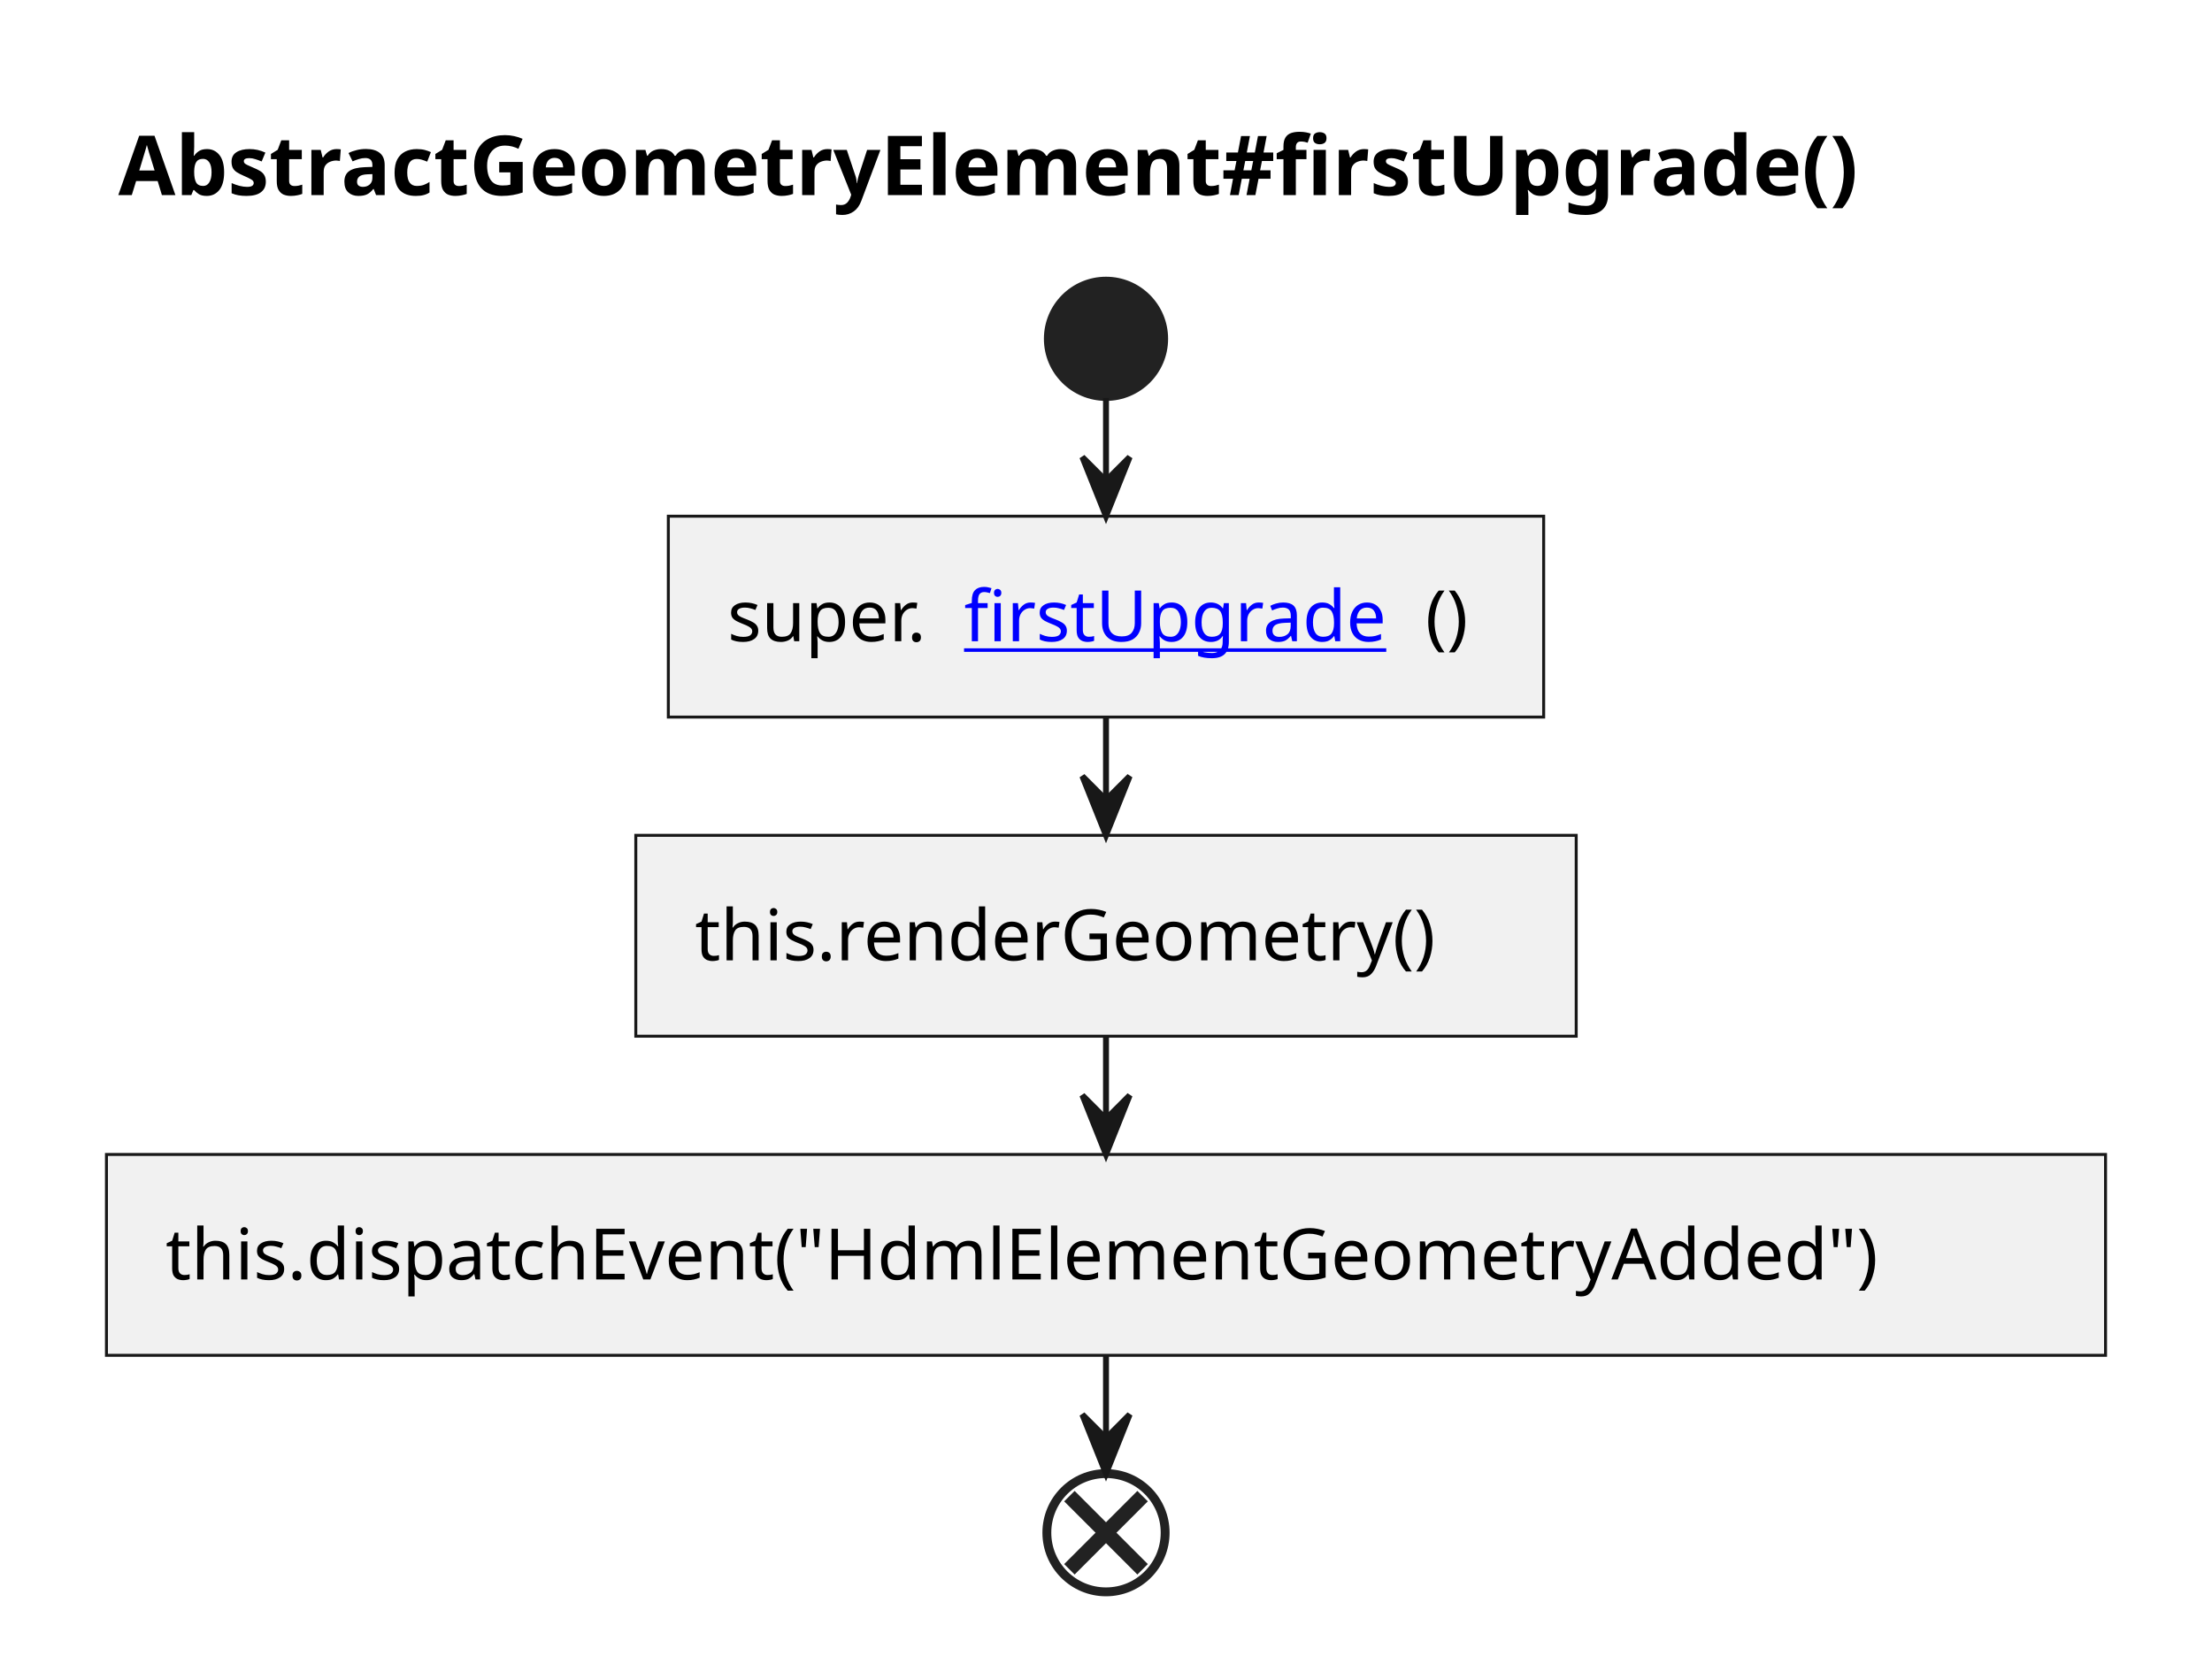
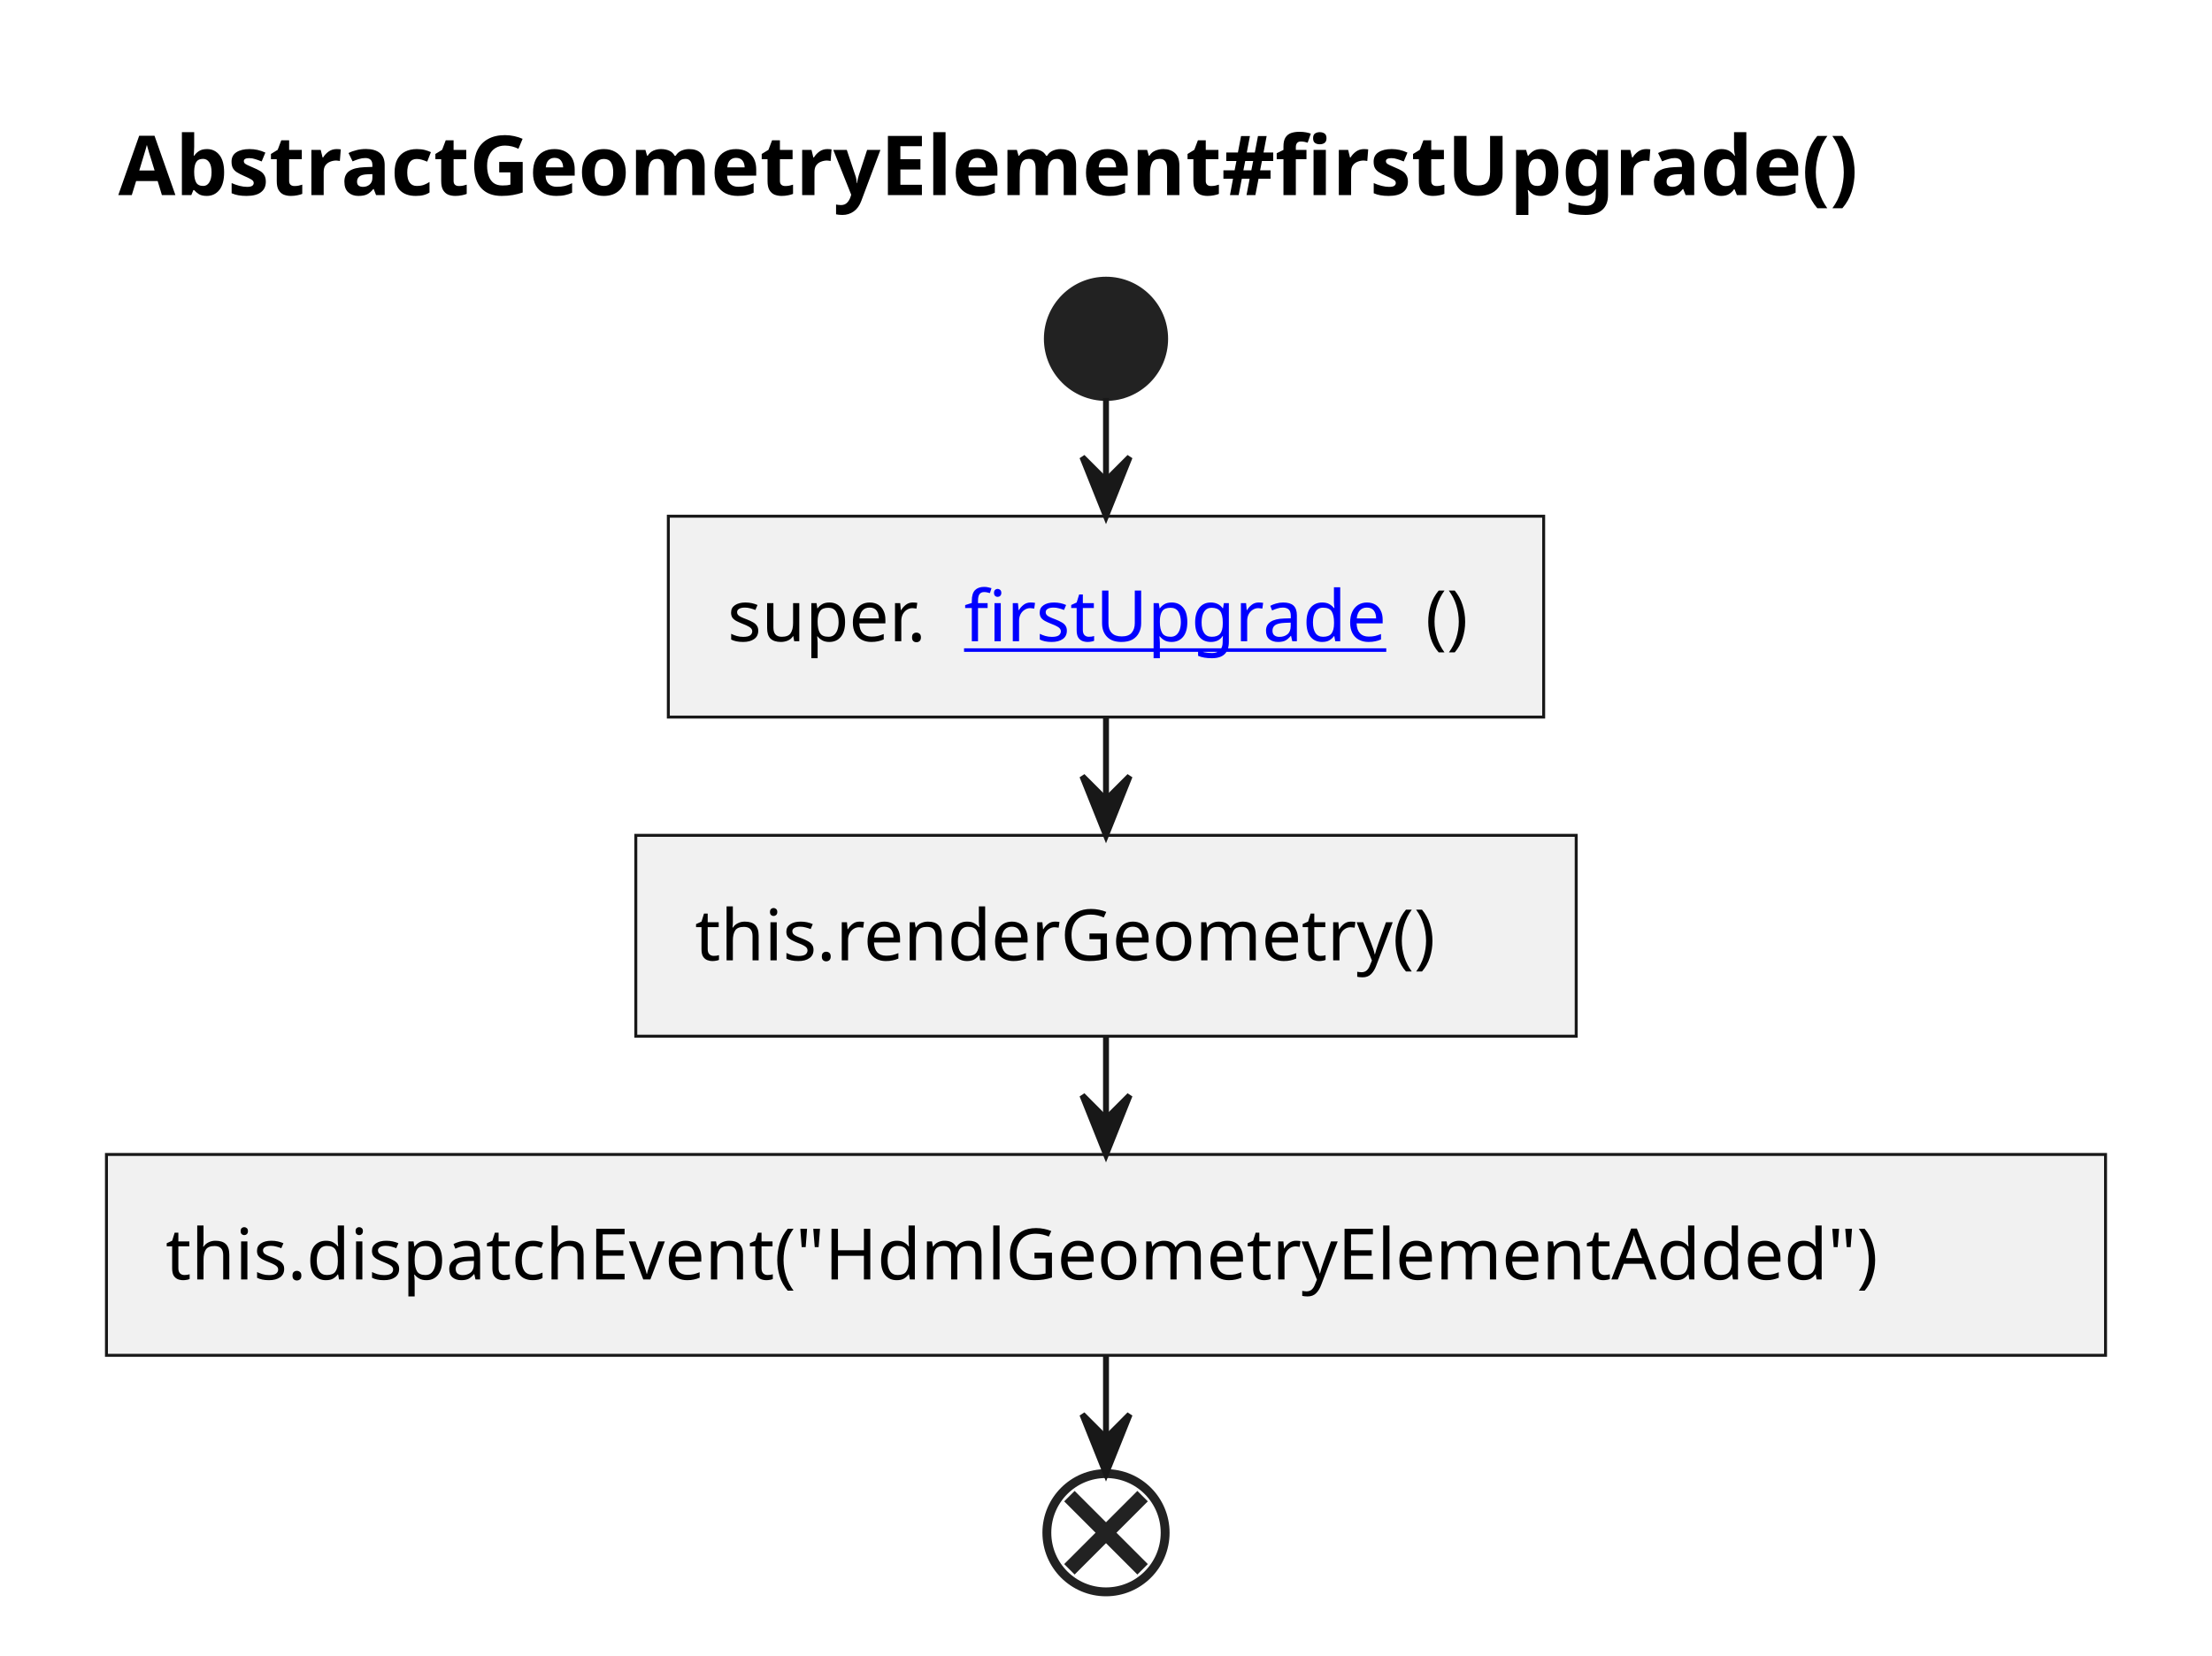
<svg xmlns="http://www.w3.org/2000/svg" xmlns:xlink="http://www.w3.org/1999/xlink" contentStyleType="text/css" height="280px" preserveAspectRatio="none" style="width:374px;height:280px;background:#FFFFFF;" version="1.1" viewBox="0 0 374 280" width="374px" zoomAndPan="magnify">
  <defs />
  <g>
    <text fill="#000000" font-family="sans-serif" font-size="14" font-weight="bold" lengthAdjust="spacing" textLength="331" x="20" y="32.995">AbstractGeometryElement#firstUpgrade()</text>
    <ellipse cx="187" cy="57.297" fill="#222222" rx="10" ry="10" style="stroke:#222222;stroke-width:1.0;" />
    <rect fill="#F1F1F1" height="33.969" style="stroke:#181818;stroke-width:0.5;" width="148" x="113" y="87.297" />
    <text fill="#000000" font-family="sans-serif" font-size="12" lengthAdjust="spacing" textLength="40" x="123" y="108.436">super.</text>
    <a href="./AbstractStyleElement_firstUpgrade.svg" target="_top" title="./AbstractStyleElement_firstUpgrade.svg" xlink:actuate="onRequest" xlink:href="./AbstractStyleElement_firstUpgrade.svg" xlink:show="new" xlink:title="./AbstractStyleElement_firstUpgrade.svg" xlink:type="simple">
      <text fill="#0000FF" font-family="sans-serif" font-size="12" lengthAdjust="spacing" text-decoration="underline" textLength="78" x="163" y="108.436">firstUpgrade</text>
    </a>
    <text fill="#000000" font-family="sans-serif" font-size="12" lengthAdjust="spacing" textLength="10" x="241" y="108.436">()</text>
    <rect fill="#F1F1F1" height="33.969" style="stroke:#181818;stroke-width:0.5;" width="159" x="107.5" y="141.266" />
    <text fill="#000000" font-family="sans-serif" font-size="12" lengthAdjust="spacing" textLength="139" x="117.5" y="162.404">this.renderGeometry()</text>
    <rect fill="#F1F1F1" height="33.969" style="stroke:#181818;stroke-width:0.5;" width="338" x="18" y="195.234" />
-     <text fill="#000000" font-family="sans-serif" font-size="12" lengthAdjust="spacing" textLength="318" x="28" y="216.373">this.dispatchEvent("HdmlElementGeometryAdded")</text>
+     <text fill="#000000" font-family="sans-serif" font-size="12" lengthAdjust="spacing" textLength="318" x="28" y="216.373">this.dispatchEvent("HdmlGeometryElementAdded")</text>
    <ellipse cx="187" cy="259.203" fill="none" rx="10" ry="10" style="stroke:#222222;stroke-width:1.5;" />
    <line style="stroke:#222222;stroke-width:2.5;" x1="180.813" x2="193.187" y1="253.016" y2="265.39" />
    <line style="stroke:#222222;stroke-width:2.5;" x1="193.187" x2="180.813" y1="253.016" y2="265.39" />
    <line style="stroke:#181818;stroke-width:1.0;" x1="187" x2="187" y1="67.297" y2="87.297" />
    <polygon fill="#181818" points="183,77.297,187,87.297,191,77.297,187,81.297" style="stroke:#181818;stroke-width:1.0;" />
    <line style="stroke:#181818;stroke-width:1.0;" x1="187" x2="187" y1="121.266" y2="141.266" />
    <polygon fill="#181818" points="183,131.266,187,141.266,191,131.266,187,135.266" style="stroke:#181818;stroke-width:1.0;" />
    <line style="stroke:#181818;stroke-width:1.0;" x1="187" x2="187" y1="175.234" y2="195.234" />
    <polygon fill="#181818" points="183,185.234,187,195.234,191,185.234,187,189.234" style="stroke:#181818;stroke-width:1.0;" />
    <line style="stroke:#181818;stroke-width:1.0;" x1="187" x2="187" y1="229.203" y2="249.203" />
    <polygon fill="#181818" points="183,239.203,187,249.203,191,239.203,187,243.203" style="stroke:#181818;stroke-width:1.0;" />
  </g>
</svg>
